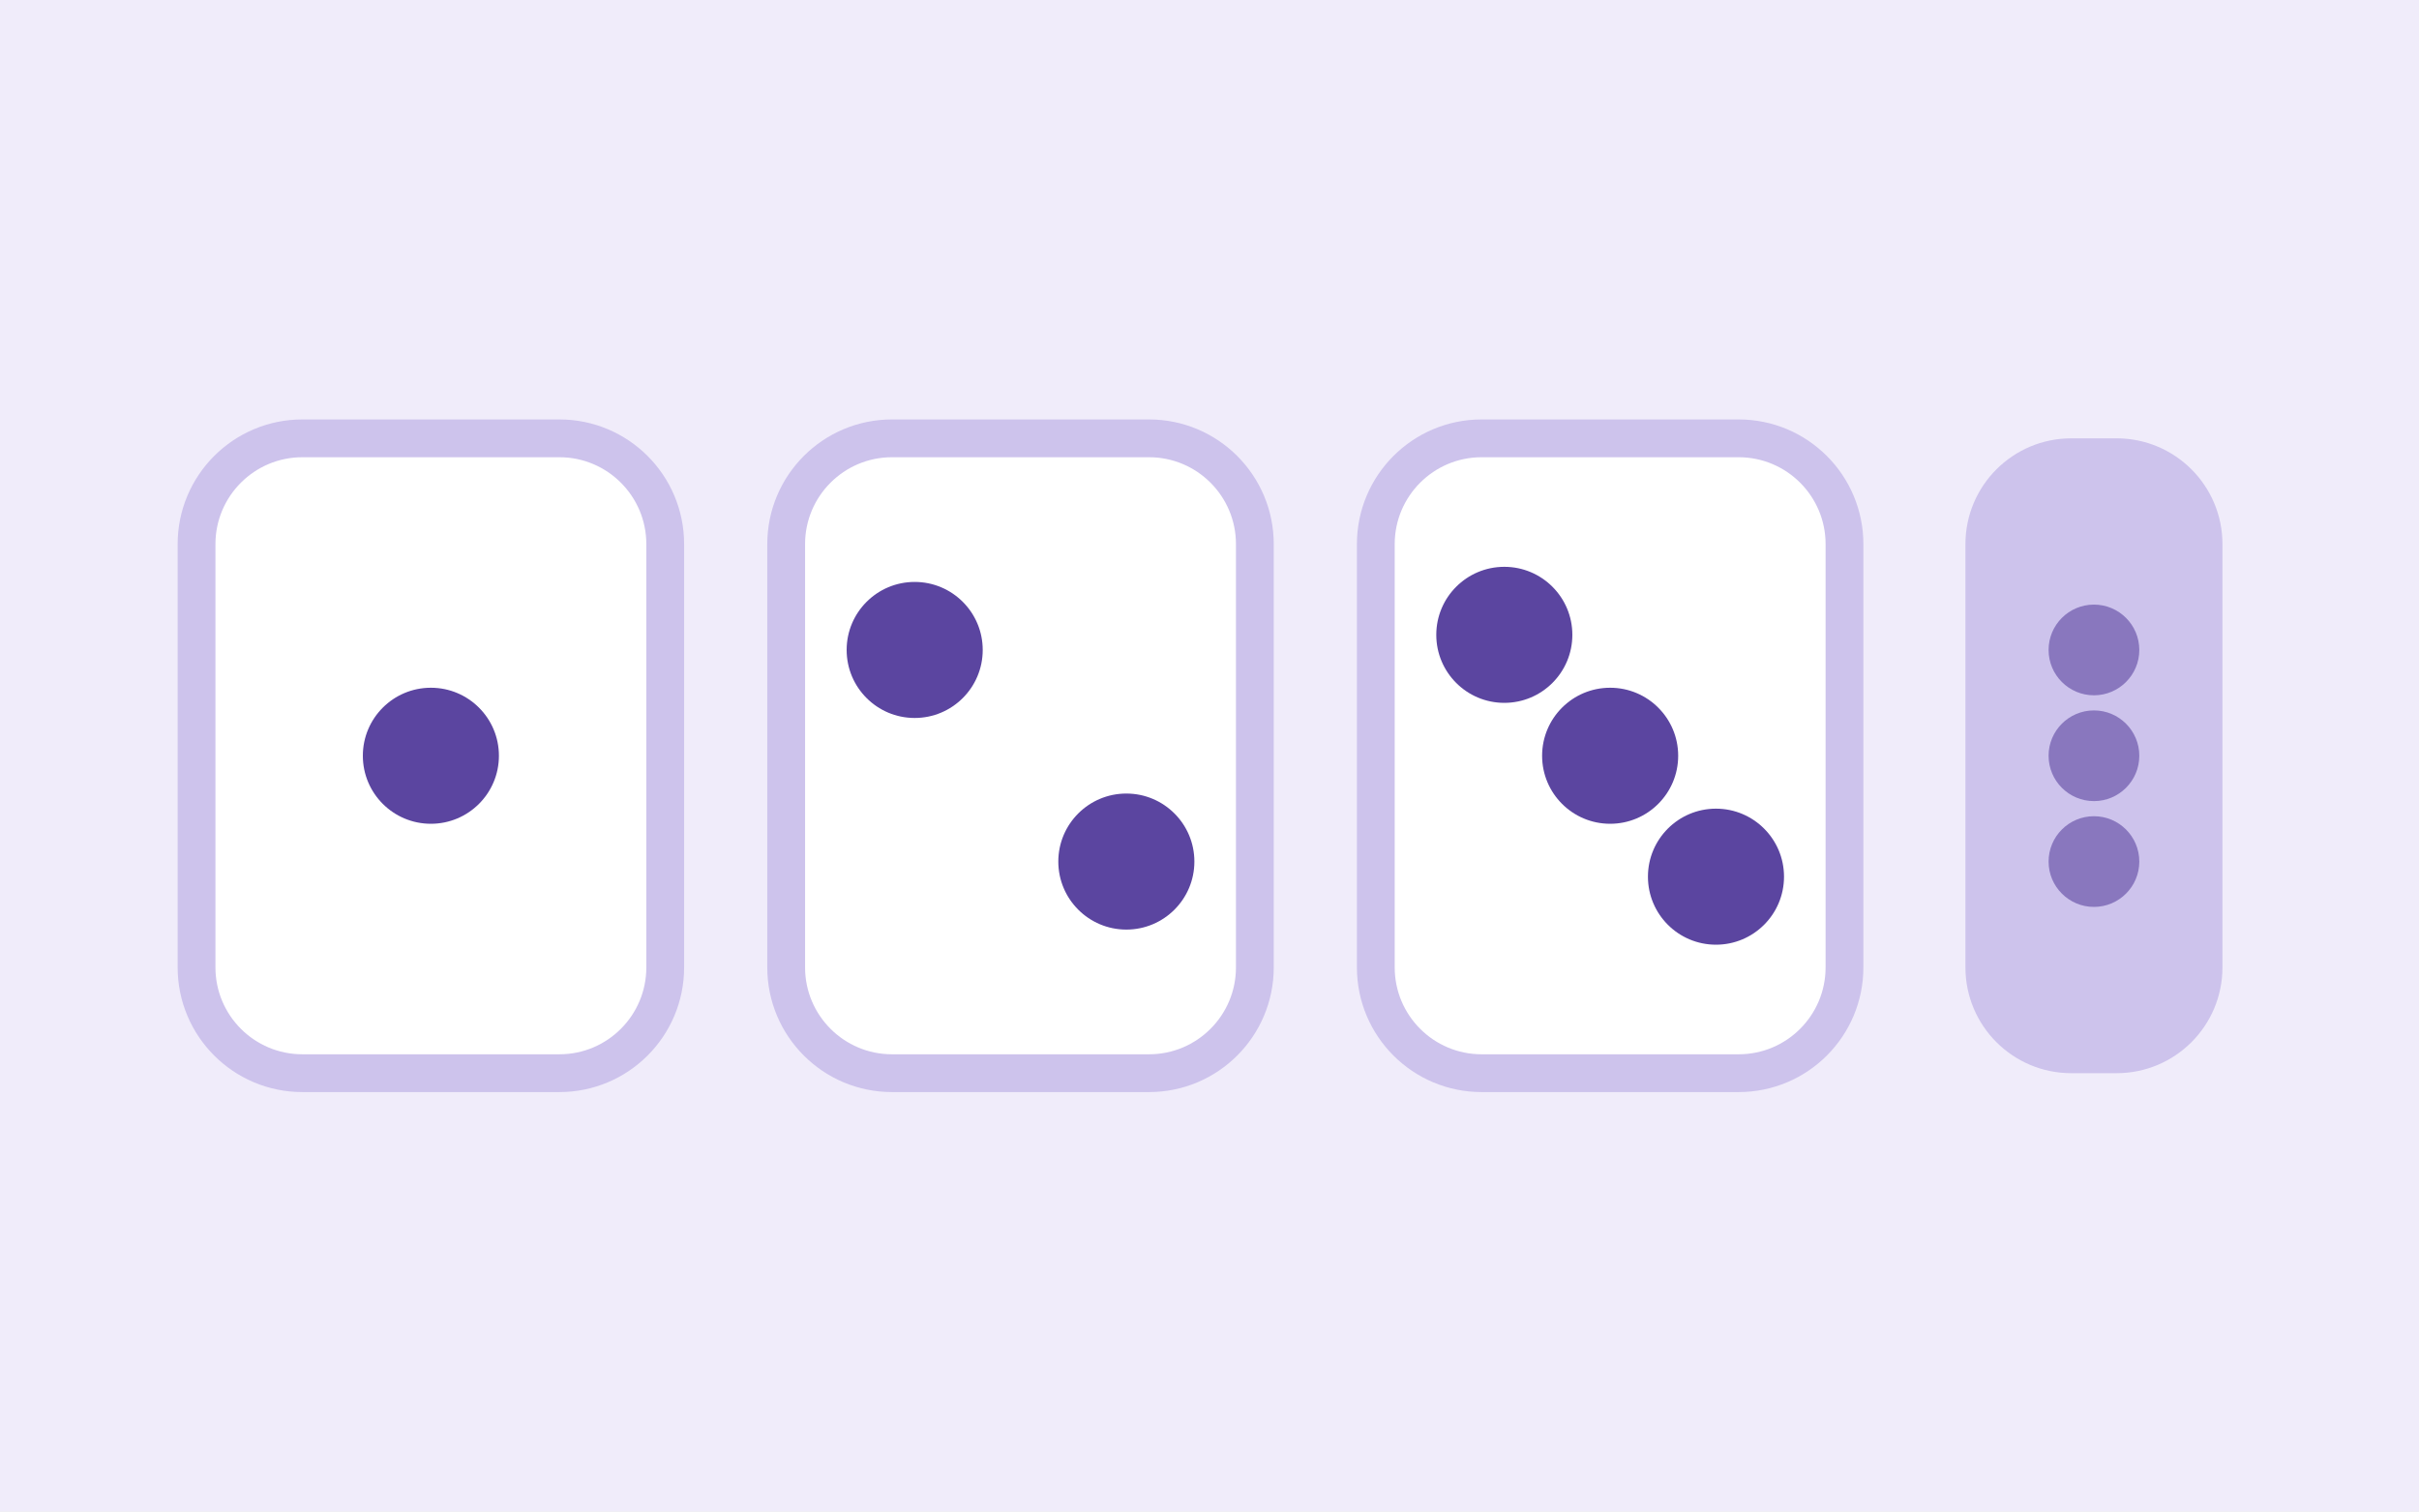
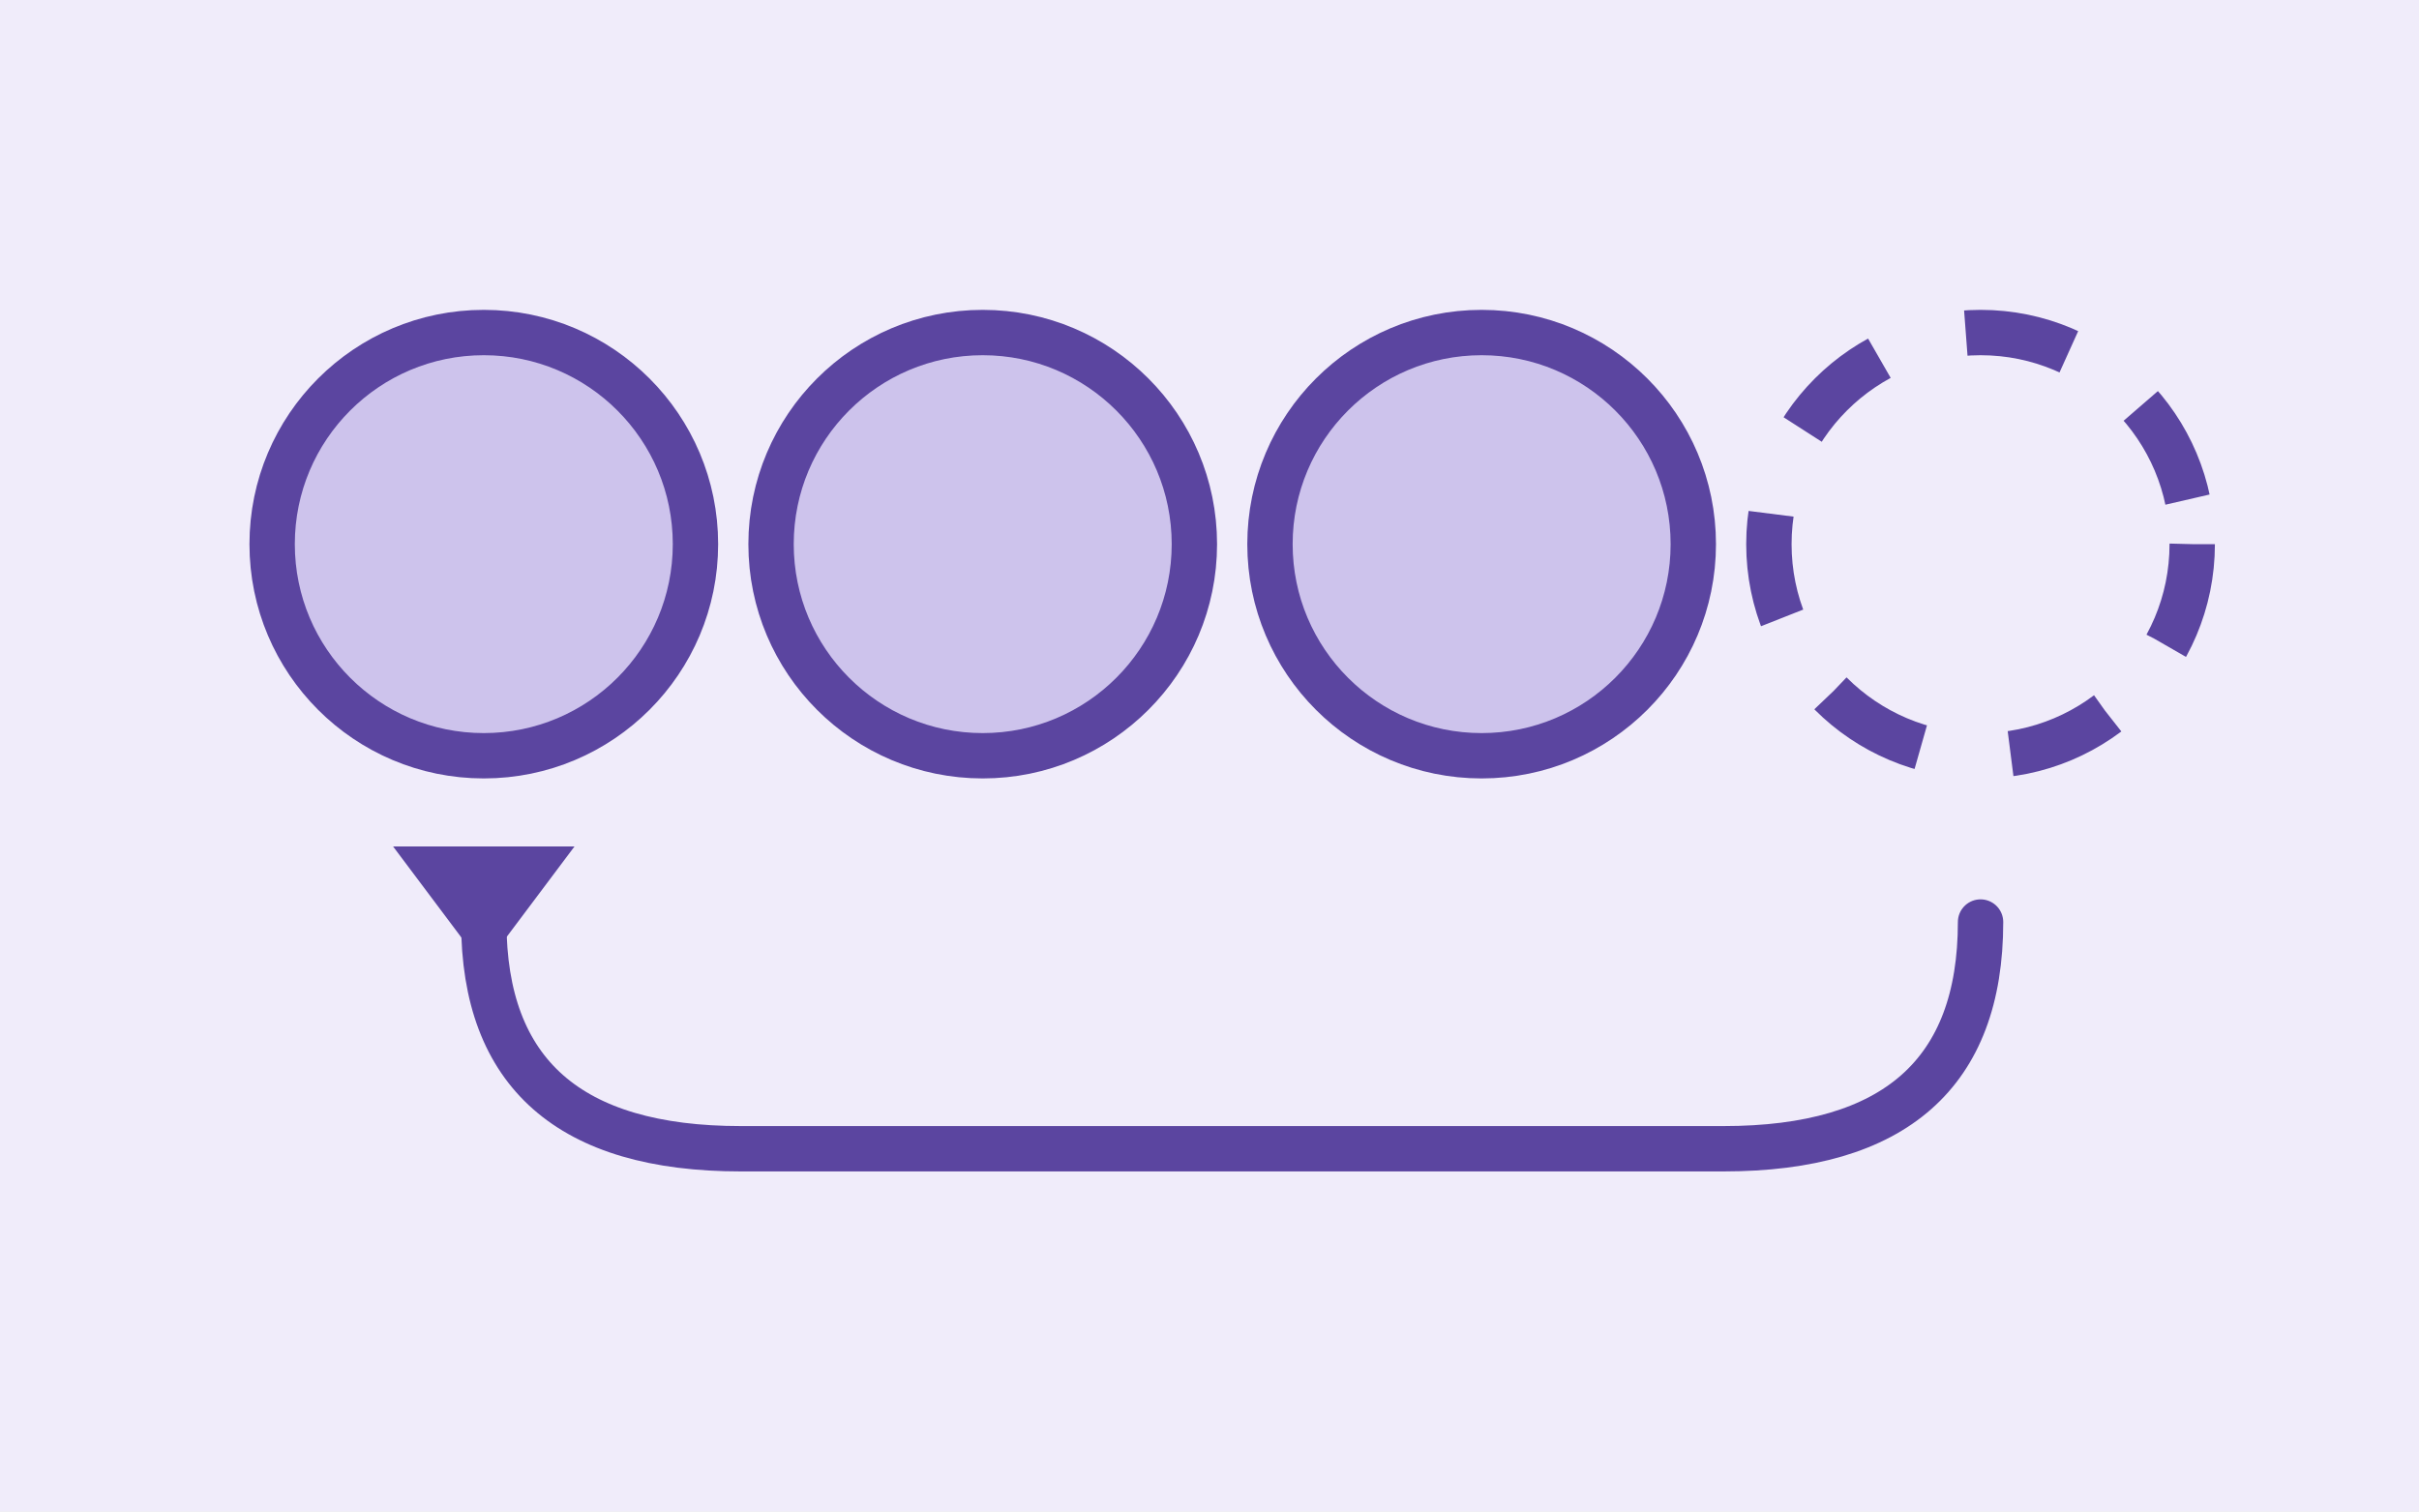
- <svg xmlns="http://www.w3.org/2000/svg" viewBox="0 0 320 200" role="img" aria-label="Une suite de quantités à retenir dans l'ordre">
+ <svg xmlns="http://www.w3.org/2000/svg" viewBox="0 0 320 200" role="img" aria-label="Une suite de jetons, à refaire à l'endroit ou à l'envers">
  <rect width="320" height="200" fill="#f0ecfa" />
-   <g>
-     <rect x="26" y="58" width="62" height="84" rx="14" fill="#ffffff" stroke="#cdc3ec" stroke-width="5" />
-     <circle cx="57" cy="100" r="9" fill="#5b45a0" />
-     <rect x="104" y="58" width="62" height="84" rx="14" fill="#ffffff" stroke="#cdc3ec" stroke-width="5" />
-     <g fill="#5b45a0">
-       <circle cx="121" cy="86" r="9" />
-       <circle cx="149" cy="114" r="9" />
-     </g>
-     <rect x="182" y="58" width="62" height="84" rx="14" fill="#ffffff" stroke="#cdc3ec" stroke-width="5" />
-     <g fill="#5b45a0">
-       <circle cx="199" cy="84" r="9" />
-       <circle cx="213" cy="100" r="9" />
-       <circle cx="227" cy="116" r="9" />
-     </g>
-     <rect x="260" y="58" width="34" height="84" rx="14" fill="#cdc3ec" />
-     <g fill="#5b45a0" opacity=".6">
-       <circle cx="277" cy="86" r="6" />
-       <circle cx="277" cy="100" r="6" />
-       <circle cx="277" cy="114" r="6" />
-     </g>
-   </g>
+   <circle cx="64" cy="72" r="28" fill="#cdc3ec" stroke="#5b45a0" stroke-width="6" />
+   <circle cx="130" cy="72" r="28" fill="#cdc3ec" stroke="#5b45a0" stroke-width="6" />
+   <circle cx="196" cy="72" r="28" fill="#cdc3ec" stroke="#5b45a0" stroke-width="6" />
+   <circle cx="262" cy="72" r="28" fill="none" stroke="#5b45a0" stroke-width="6" stroke-dasharray="14 12" />
+   <path d="M262 122q0 30-34 30H98q-34 0-34-30" fill="none" stroke="#5b45a0" stroke-width="6" stroke-linecap="round" />
+   <path d="M52 112l12 16 12-16z" fill="#5b45a0" />
</svg>
